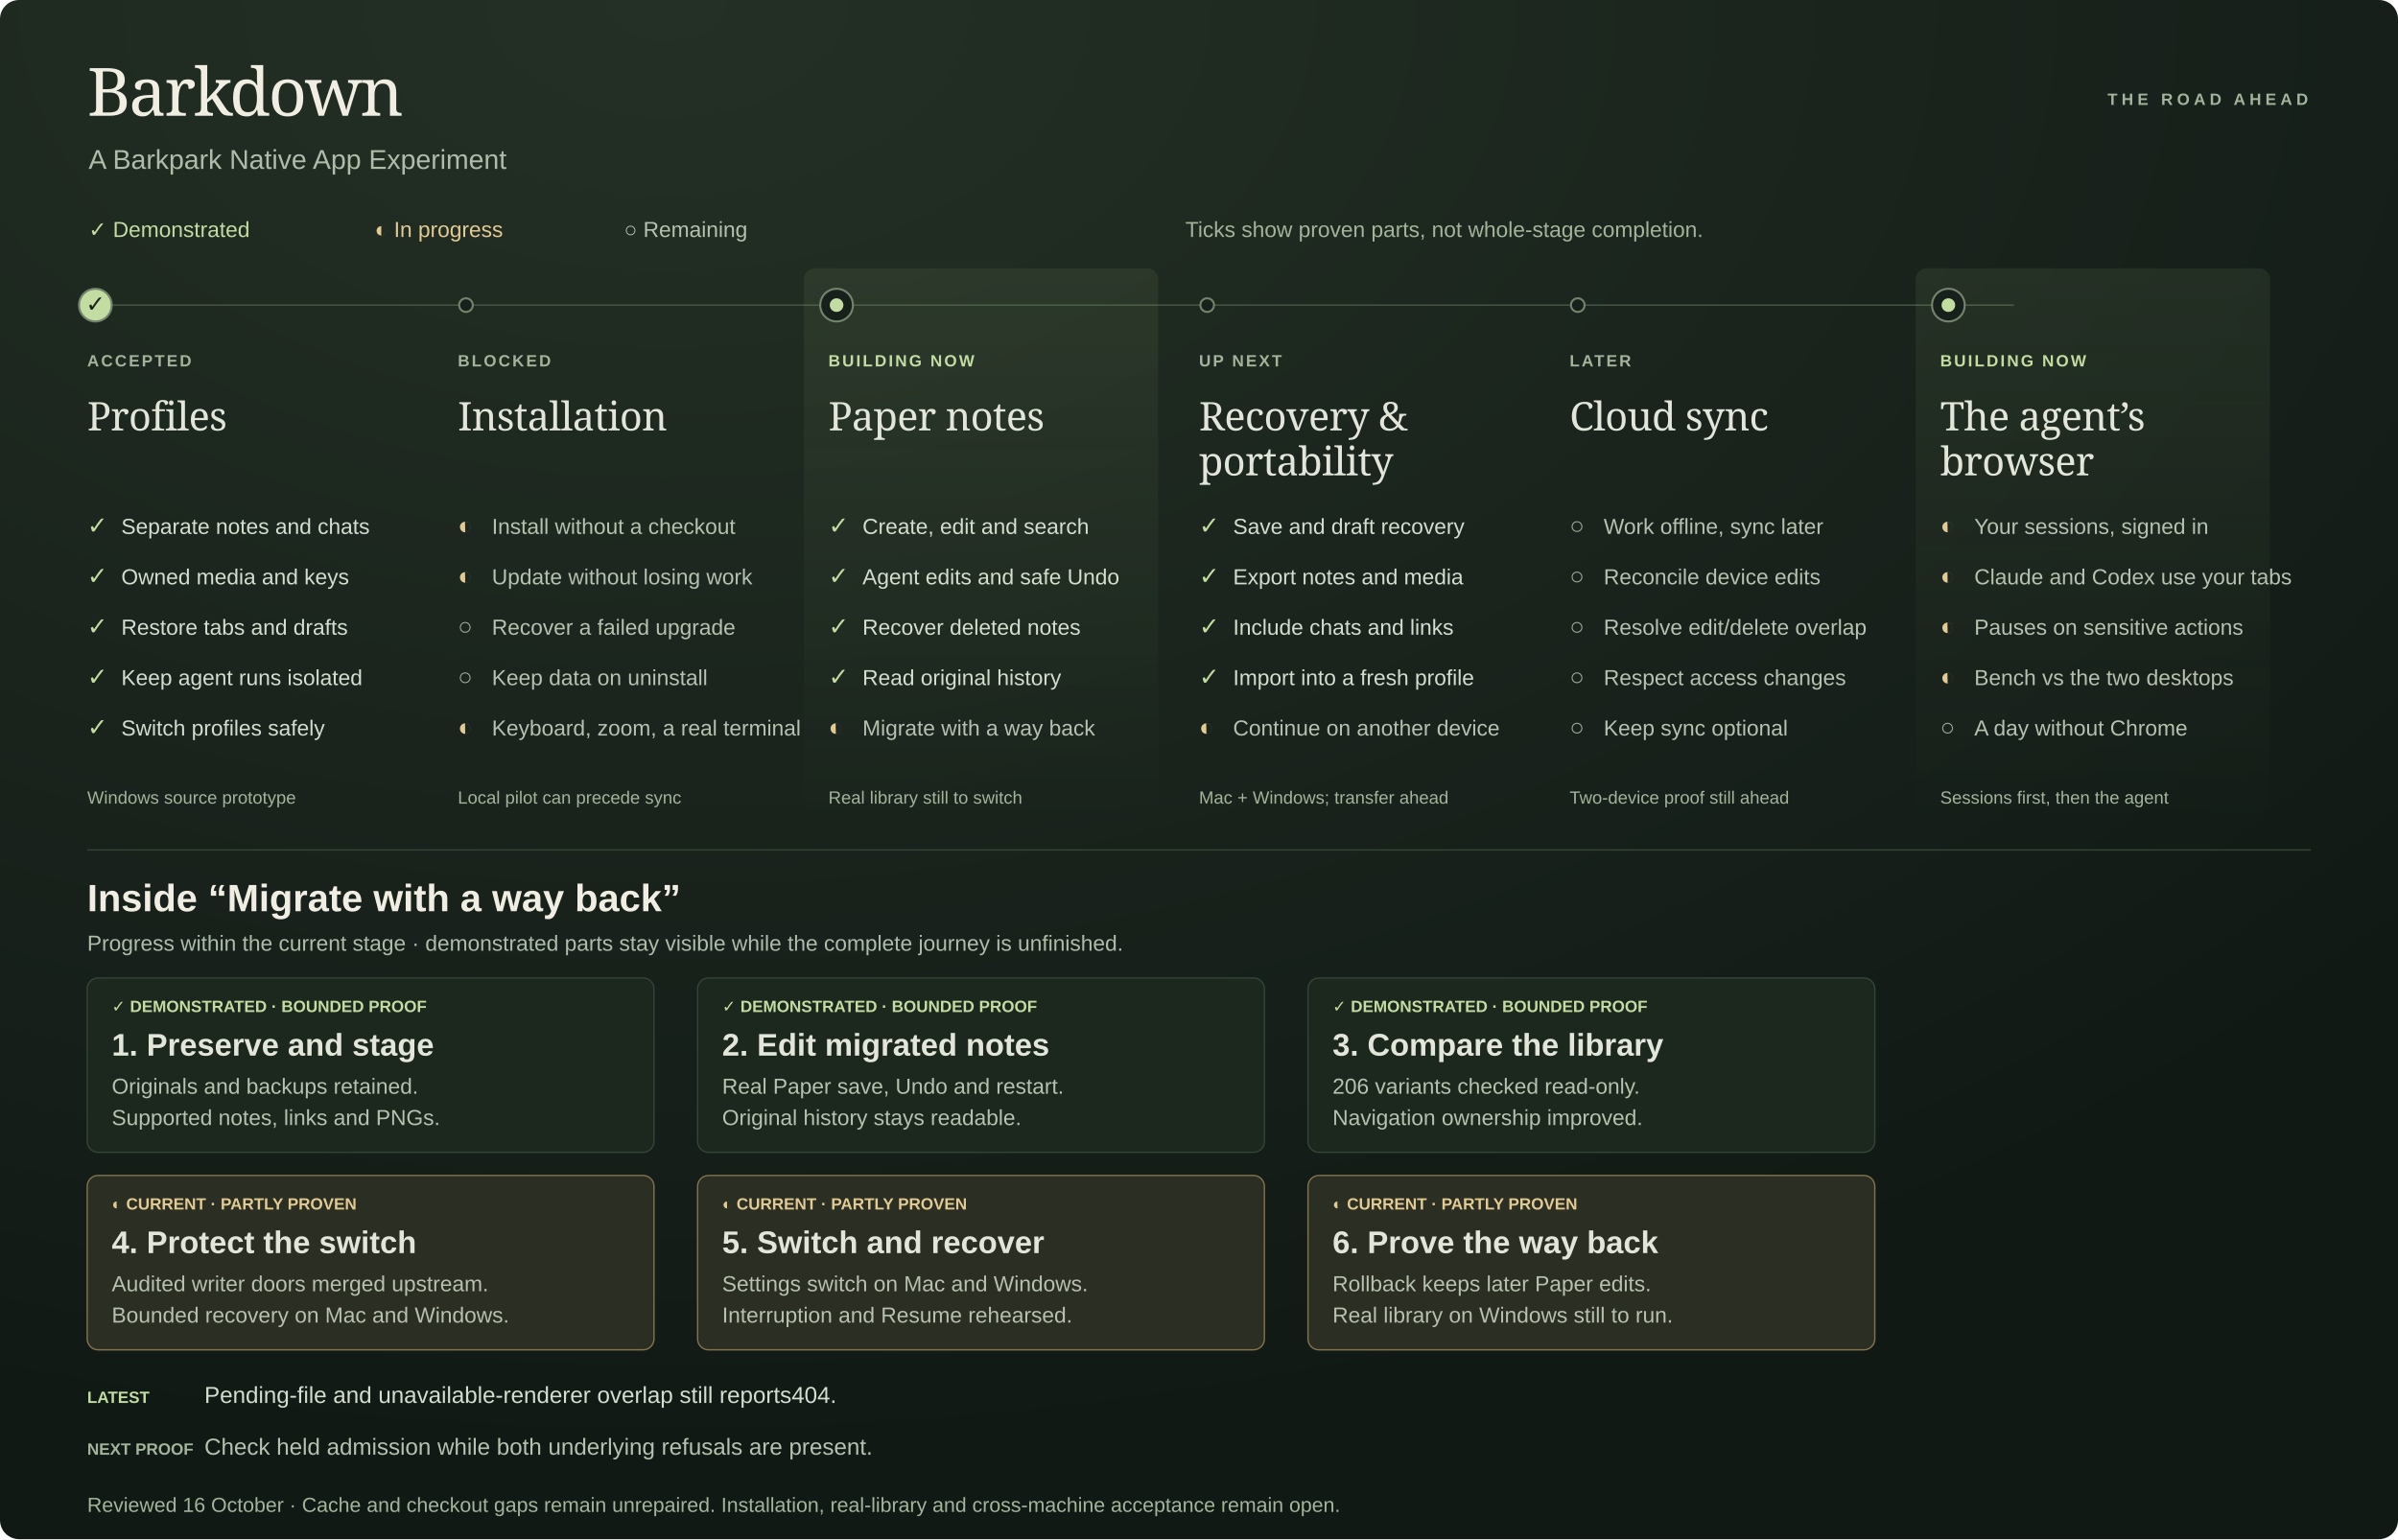
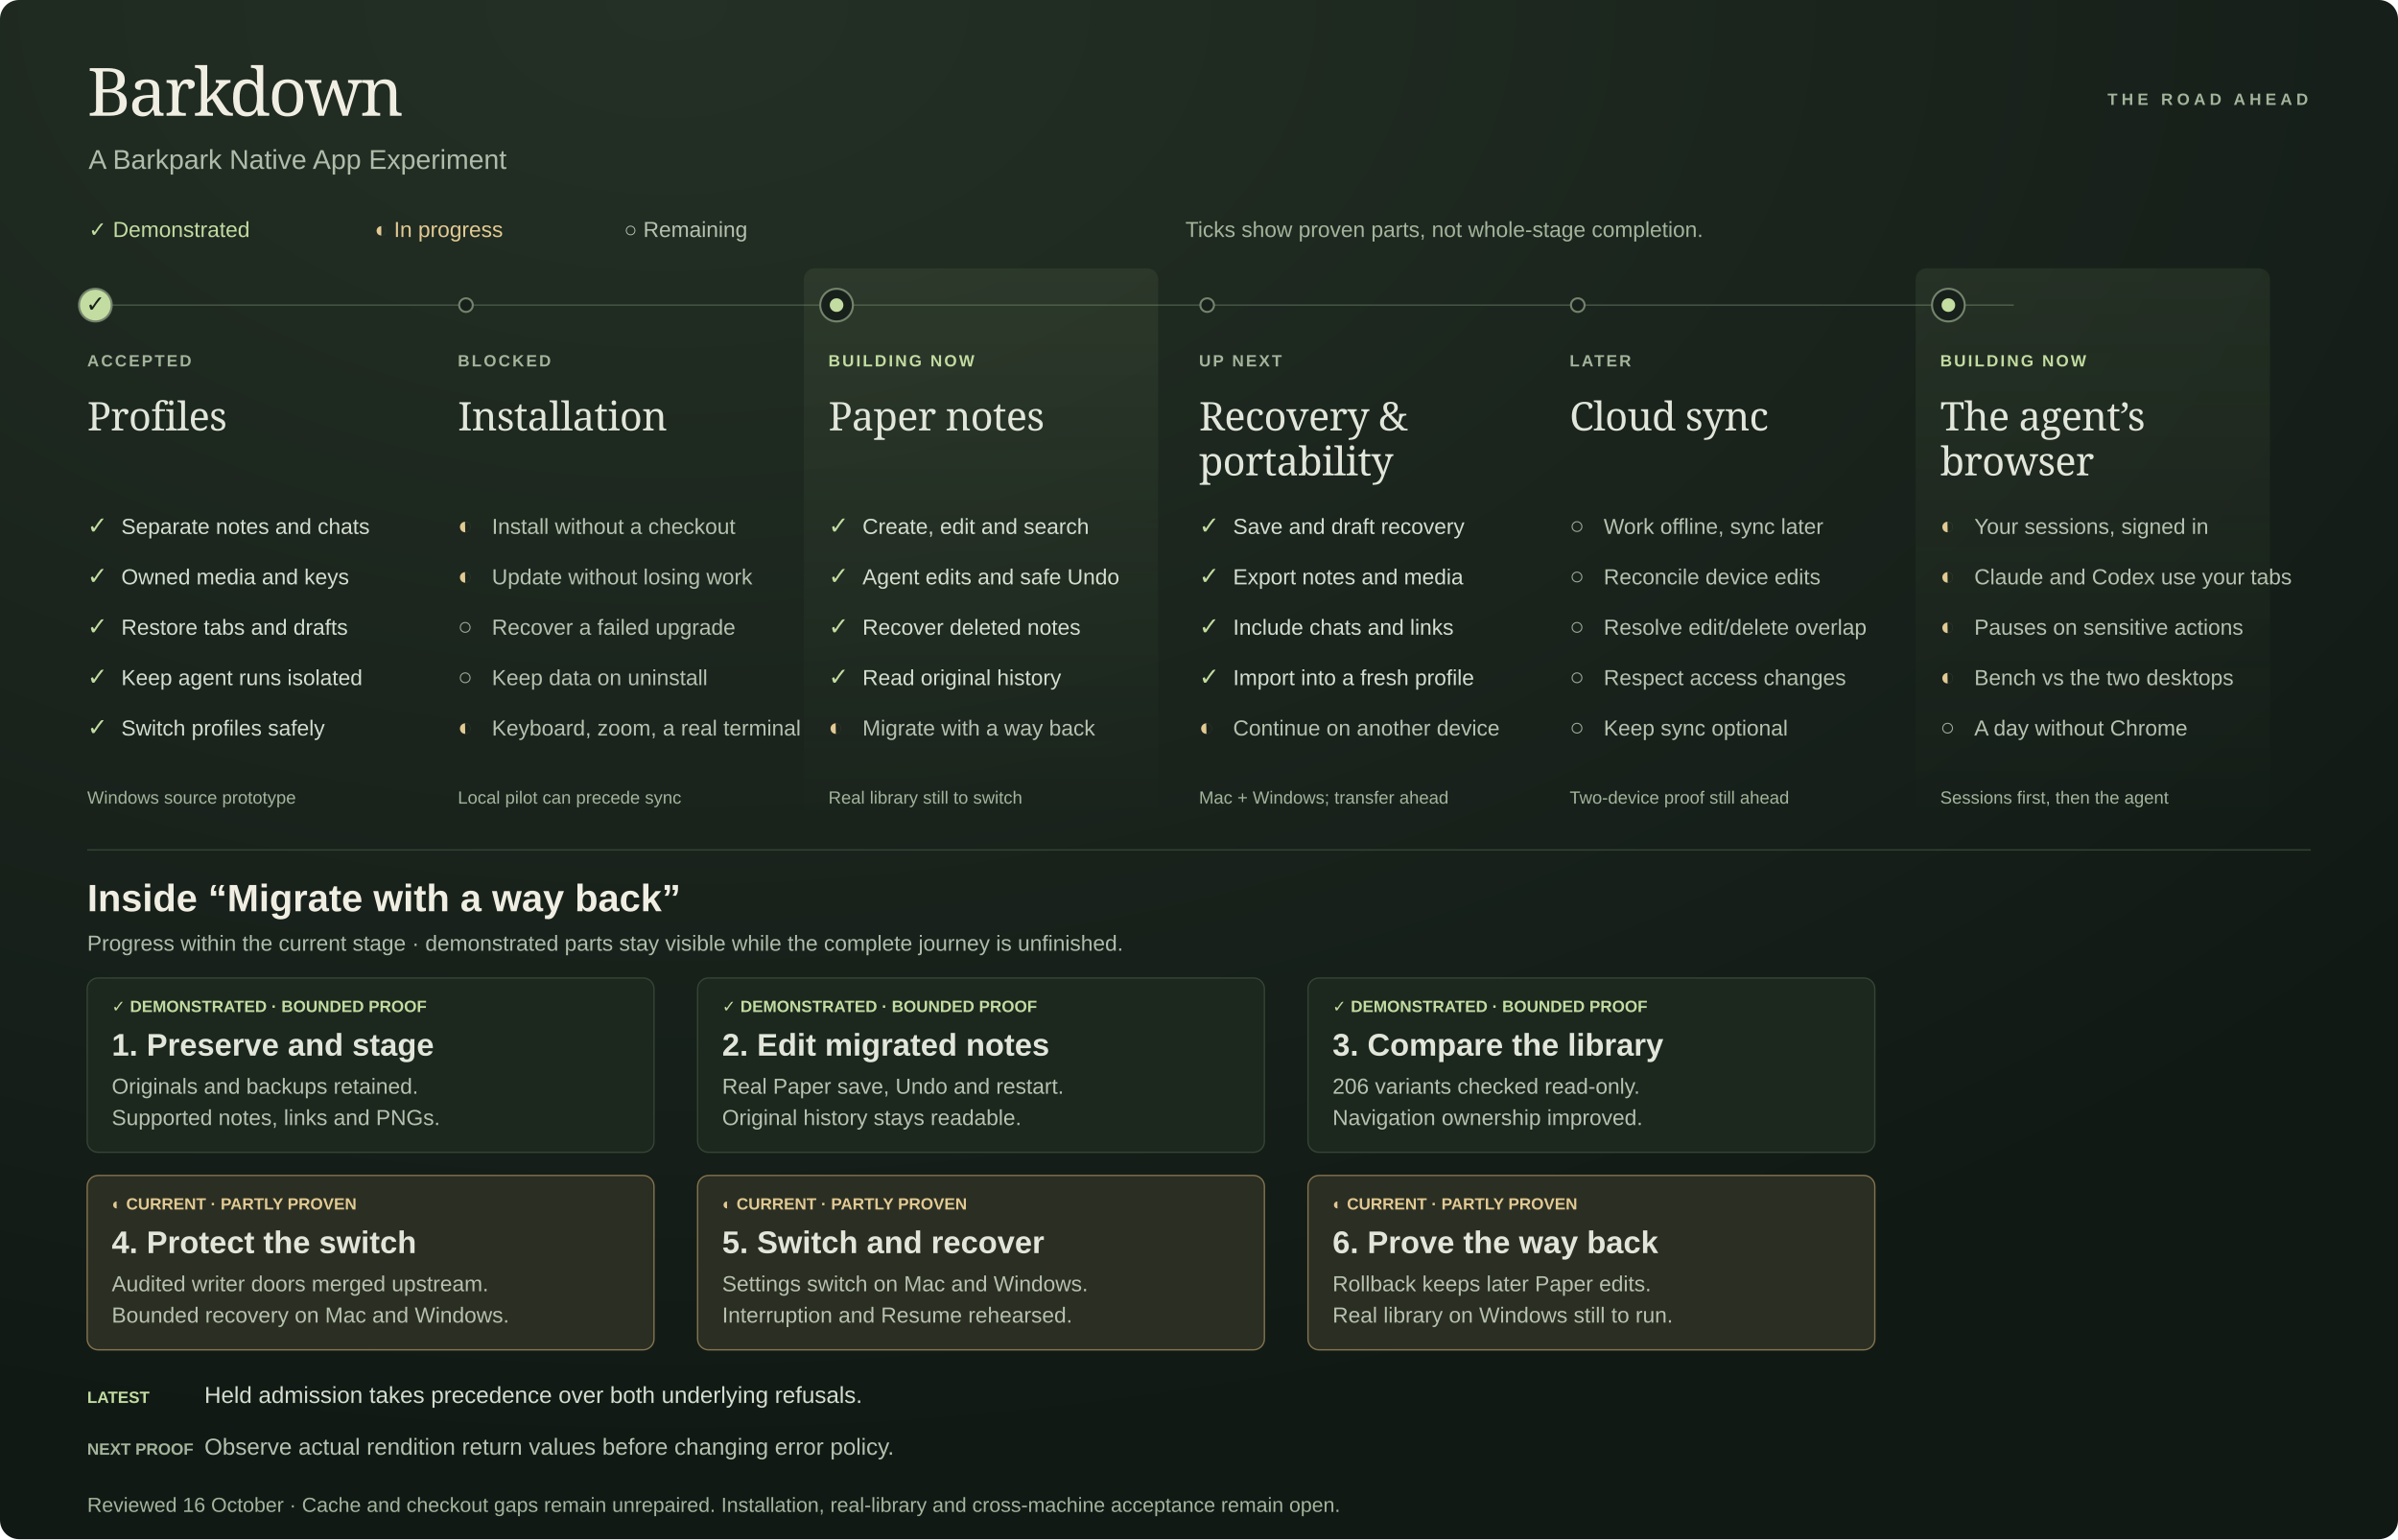
<svg xmlns="http://www.w3.org/2000/svg" width="1760" height="1130" viewBox="0 0 1760 1130" role="img" aria-labelledby="title desc">
  <defs>
    <radialGradient id="background" cx="28%" cy="0%" r="95%">
      <stop stop-color="#243025" />
      <stop offset="1" stop-color="#111915" />
    </radialGradient>
    <linearGradient id="focus" x2="0" y2="1">
      <stop stop-color="#a9c787" stop-opacity=".09" />
      <stop offset="1" stop-color="#a9c787" stop-opacity="0" />
    </linearGradient>
  </defs>
  <g font-family="Segoe UI, Arial, sans-serif">
    <rect width="1760" height="1130" rx="14" fill="url(#background)" />
    <text x="64" y="85" font-family="Georgia, serif" font-size="49" letter-spacing="-1.5" fill="#f0eee2">Barkdown</text>
    <text x="65" y="124" font-size="20" fill="#afbcaa" font-weight="400">A Barkpark Native App Experiment</text>
    <text x="1694" y="77" text-anchor="end" font-size="12" font-weight="600" letter-spacing="3" fill="#a3b49b">THE ROAD AHEAD</text>
    <text x="65" y="174" font-size="16" fill="#c2dca1" font-weight="400">✓  Demonstrated</text>
    <text x="275" y="174" font-size="16" fill="#e2ca93" font-weight="400">◐  In progress</text>
    <text x="458" y="174" font-size="16" fill="#b6c1af" font-weight="400">○  Remaining</text>
    <text x="870" y="174" font-size="16" fill="#a3b49b" font-weight="400">Ticks show proven parts, not whole-stage completion.</text>
    <path d="M70 224H1478" stroke="#475747" stroke-width="1" />
    <g data-phase="P1">
      <circle cx="70" cy="224" r="12" fill="#c2dca1" stroke="#73836c" stroke-width="1.5" />
      <text x="63" y="229" font-size="17" fill="#17201a" font-weight="600">✓</text>
      <text x="64" y="269" font-size="12" letter-spacing="1.5" font-weight="600" fill="#a3b49b">ACCEPTED</text>
      <text x="64" y="316" dy="0" font-family="Georgia, serif" font-size="29" letter-spacing="-.4" fill="#e2e6da">Profiles</text>
      <text x="64" y="392" font-size="18" fill="#c2dca1" font-weight="600">✓</text>
      <text x="89" y="392" font-size="16" fill="#d4ddce" font-weight="400">Separate notes and chats</text>
      <text x="64" y="429" font-size="18" fill="#c2dca1" font-weight="600">✓</text>
      <text x="89" y="429" font-size="16" fill="#d4ddce" font-weight="400">Owned media and keys</text>
      <text x="64" y="466" font-size="18" fill="#c2dca1" font-weight="600">✓</text>
      <text x="89" y="466" font-size="16" fill="#d4ddce" font-weight="400">Restore tabs and drafts</text>
      <text x="64" y="503" font-size="18" fill="#c2dca1" font-weight="600">✓</text>
      <text x="89" y="503" font-size="16" fill="#d4ddce" font-weight="400">Keep agent runs isolated</text>
      <text x="64" y="540" font-size="18" fill="#c2dca1" font-weight="600">✓</text>
      <text x="89" y="540" font-size="16" fill="#d4ddce" font-weight="400">Switch profiles safely</text>
      <text x="64" y="590" font-size="13" fill="#a3b49b" font-weight="400">Windows source prototype</text>
    </g>
    <g data-phase="P5">
      <circle cx="342" cy="224" r="5" fill="#17201a" stroke="#73836c" stroke-width="1.5" />
      <text x="336" y="269" font-size="12" letter-spacing="1.5" font-weight="600" fill="#a3b49b">BLOCKED</text>
      <text x="336" y="316" dy="0" font-family="Georgia, serif" font-size="29" letter-spacing="-.4" fill="#e2e6da">Installation</text>
      <text x="336" y="392" font-size="18" fill="#e2ca93" font-weight="600">◐</text>
      <text x="361" y="392" font-size="16" fill="#b6c1af" font-weight="400">Install without a checkout</text>
      <text x="336" y="429" font-size="18" fill="#e2ca93" font-weight="600">◐</text>
      <text x="361" y="429" font-size="16" fill="#b6c1af" font-weight="400">Update without losing work</text>
      <text x="336" y="466" font-size="18" fill="#9fac99" font-weight="600">○</text>
      <text x="361" y="466" font-size="16" fill="#b6c1af" font-weight="400">Recover a failed upgrade</text>
      <text x="336" y="503" font-size="18" fill="#9fac99" font-weight="600">○</text>
      <text x="361" y="503" font-size="16" fill="#b6c1af" font-weight="400">Keep data on uninstall</text>
      <text x="336" y="540" font-size="18" fill="#e2ca93" font-weight="600">◐</text>
      <text x="361" y="540" font-size="16" fill="#b6c1af" font-weight="400">Keyboard, zoom, a real terminal</text>
      <text x="336" y="590" font-size="13" fill="#a3b49b" font-weight="400">Local pilot can precede sync</text>
    </g>
    <g data-phase="P2">
      <rect x="590" y="197" width="260" height="410" rx="8" fill="url(#focus)" />
      <circle cx="614" cy="224" r="12" fill="#17201a" stroke="#73836c" stroke-width="1.5" />
      <circle cx="614" cy="224" r="5" fill="#c2dca1" />
      <text x="608" y="269" font-size="12" letter-spacing="1.5" font-weight="600" fill="#c2dca1">BUILDING NOW</text>
      <text x="608" y="316" dy="0" font-family="Georgia, serif" font-size="29" letter-spacing="-.4" fill="#e2e6da">Paper notes</text>
      <text x="608" y="392" font-size="18" fill="#c2dca1" font-weight="600">✓</text>
      <text x="633" y="392" font-size="16" fill="#d4ddce" font-weight="400">Create, edit and search</text>
      <text x="608" y="429" font-size="18" fill="#c2dca1" font-weight="600">✓</text>
      <text x="633" y="429" font-size="16" fill="#d4ddce" font-weight="400">Agent edits and safe Undo</text>
      <text x="608" y="466" font-size="18" fill="#c2dca1" font-weight="600">✓</text>
      <text x="633" y="466" font-size="16" fill="#d4ddce" font-weight="400">Recover deleted notes</text>
      <text x="608" y="503" font-size="18" fill="#c2dca1" font-weight="600">✓</text>
      <text x="633" y="503" font-size="16" fill="#d4ddce" font-weight="400">Read original history</text>
      <text x="608" y="540" font-size="18" fill="#e2ca93" font-weight="600">◐</text>
      <text x="633" y="540" font-size="16" fill="#b6c1af" font-weight="400">Migrate with a way back</text>
      <text x="608" y="590" font-size="13" fill="#a3b49b" font-weight="400">Real library still to switch</text>
    </g>
    <g data-phase="P3">
      <circle cx="886" cy="224" r="5" fill="#17201a" stroke="#73836c" stroke-width="1.5" />
      <text x="880" y="269" font-size="12" letter-spacing="1.5" font-weight="600" fill="#a3b49b">UP NEXT</text>
      <text x="880" y="316" dy="0" font-family="Georgia, serif" font-size="29" letter-spacing="-.4" fill="#e2e6da">Recovery &amp;</text>
      <text x="880" y="316" dy="33" font-family="Georgia, serif" font-size="29" letter-spacing="-.4" fill="#e2e6da">portability</text>
      <text x="880" y="392" font-size="18" fill="#c2dca1" font-weight="600">✓</text>
      <text x="905" y="392" font-size="16" fill="#d4ddce" font-weight="400">Save and draft recovery</text>
      <text x="880" y="429" font-size="18" fill="#c2dca1" font-weight="600">✓</text>
      <text x="905" y="429" font-size="16" fill="#d4ddce" font-weight="400">Export notes and media</text>
      <text x="880" y="466" font-size="18" fill="#c2dca1" font-weight="600">✓</text>
      <text x="905" y="466" font-size="16" fill="#d4ddce" font-weight="400">Include chats and links</text>
      <text x="880" y="503" font-size="18" fill="#c2dca1" font-weight="600">✓</text>
      <text x="905" y="503" font-size="16" fill="#d4ddce" font-weight="400">Import into a fresh profile</text>
      <text x="880" y="540" font-size="18" fill="#e2ca93" font-weight="600">◐</text>
      <text x="905" y="540" font-size="16" fill="#b6c1af" font-weight="400">Continue on another device</text>
      <text x="880" y="590" font-size="13" fill="#a3b49b" font-weight="400">Mac + Windows; transfer ahead</text>
    </g>
    <g data-phase="P4">
      <circle cx="1158" cy="224" r="5" fill="#17201a" stroke="#73836c" stroke-width="1.5" />
      <text x="1152" y="269" font-size="12" letter-spacing="1.5" font-weight="600" fill="#a3b49b">LATER</text>
      <text x="1152" y="316" dy="0" font-family="Georgia, serif" font-size="29" letter-spacing="-.4" fill="#e2e6da">Cloud sync</text>
      <text x="1152" y="392" font-size="18" fill="#9fac99" font-weight="600">○</text>
      <text x="1177" y="392" font-size="16" fill="#b6c1af" font-weight="400">Work offline, sync later</text>
      <text x="1152" y="429" font-size="18" fill="#9fac99" font-weight="600">○</text>
      <text x="1177" y="429" font-size="16" fill="#b6c1af" font-weight="400">Reconcile device edits</text>
      <text x="1152" y="466" font-size="18" fill="#9fac99" font-weight="600">○</text>
      <text x="1177" y="466" font-size="16" fill="#b6c1af" font-weight="400">Resolve edit/delete overlap</text>
      <text x="1152" y="503" font-size="18" fill="#9fac99" font-weight="600">○</text>
      <text x="1177" y="503" font-size="16" fill="#b6c1af" font-weight="400">Respect access changes</text>
      <text x="1152" y="540" font-size="18" fill="#9fac99" font-weight="600">○</text>
      <text x="1177" y="540" font-size="16" fill="#b6c1af" font-weight="400">Keep sync optional</text>
      <text x="1152" y="590" font-size="13" fill="#a3b49b" font-weight="400">Two-device proof still ahead</text>
    </g>
    <g data-phase="P6">
      <rect x="1406" y="197" width="260" height="410" rx="8" fill="url(#focus)" />
      <circle cx="1430" cy="224" r="12" fill="#17201a" stroke="#73836c" stroke-width="1.5" />
      <circle cx="1430" cy="224" r="5" fill="#c2dca1" />
      <text x="1424" y="269" font-size="12" letter-spacing="1.5" font-weight="600" fill="#c2dca1">BUILDING NOW</text>
      <text x="1424" y="316" dy="0" font-family="Georgia, serif" font-size="29" letter-spacing="-.4" fill="#e2e6da">The agent’s</text>
      <text x="1424" y="316" dy="33" font-family="Georgia, serif" font-size="29" letter-spacing="-.4" fill="#e2e6da">browser</text>
      <text x="1424" y="392" font-size="18" fill="#e2ca93" font-weight="600">◐</text>
      <text x="1449" y="392" font-size="16" fill="#b6c1af" font-weight="400">Your sessions, signed in</text>
      <text x="1424" y="429" font-size="18" fill="#e2ca93" font-weight="600">◐</text>
      <text x="1449" y="429" font-size="16" fill="#b6c1af" font-weight="400">Claude and Codex use your tabs</text>
      <text x="1424" y="466" font-size="18" fill="#e2ca93" font-weight="600">◐</text>
      <text x="1449" y="466" font-size="16" fill="#b6c1af" font-weight="400">Pauses on sensitive actions</text>
      <text x="1424" y="503" font-size="18" fill="#e2ca93" font-weight="600">◐</text>
      <text x="1449" y="503" font-size="16" fill="#b6c1af" font-weight="400">Bench vs the two desktops</text>
      <text x="1424" y="540" font-size="18" fill="#9fac99" font-weight="600">○</text>
      <text x="1449" y="540" font-size="16" fill="#b6c1af" font-weight="400">A day without Chrome</text>
      <text x="1424" y="590" font-size="13" fill="#a3b49b" font-weight="400">Sessions first, then the agent</text>
    </g>
    <path d="M64 624H1696" stroke="#344435" />
    <text x="64" y="669" font-size="28" fill="#f0eee2" font-weight="600">Inside “Migrate with a way back”</text>
    <text x="64" y="698" font-size="16" fill="#afbcaa" font-weight="400">Progress within the current stage · demonstrated parts stay visible while the complete journey is unfinished.</text>
    <g data-migration-step="1">
      <rect x="64" y="718" width="416" height="128" rx="8" fill="#1c271e" stroke="#344435" />
      <text x="82" y="743" font-size="12" fill="#c2dca1" font-weight="600">✓  DEMONSTRATED · BOUNDED PROOF</text>
      <text x="82" y="775" font-size="23" fill="#e2e6da" font-weight="600">1. Preserve and stage</text>
      <text x="82" y="803" font-size="16" fill="#b6c1af" font-weight="400">Originals and backups retained.</text>
      <text x="82" y="826" font-size="16" fill="#b6c1af" font-weight="400">Supported notes, links and PNGs.</text>
    </g>
    <g data-migration-step="2">
      <rect x="512" y="718" width="416" height="128" rx="8" fill="#1c271e" stroke="#344435" />
      <text x="530" y="743" font-size="12" fill="#c2dca1" font-weight="600">✓  DEMONSTRATED · BOUNDED PROOF</text>
      <text x="530" y="775" font-size="23" fill="#e2e6da" font-weight="600">2. Edit migrated notes</text>
      <text x="530" y="803" font-size="16" fill="#b6c1af" font-weight="400">Real Paper save, Undo and restart.</text>
      <text x="530" y="826" font-size="16" fill="#b6c1af" font-weight="400">Original history stays readable.</text>
    </g>
    <g data-migration-step="3">
      <rect x="960" y="718" width="416" height="128" rx="8" fill="#1c271e" stroke="#344435" />
      <text x="978" y="743" font-size="12" fill="#c2dca1" font-weight="600">✓  DEMONSTRATED · BOUNDED PROOF</text>
      <text x="978" y="775" font-size="23" fill="#e2e6da" font-weight="600">3. Compare the library</text>
      <text x="978" y="803" font-size="16" fill="#b6c1af" font-weight="400">206 variants checked read-only.</text>
      <text x="978" y="826" font-size="16" fill="#b6c1af" font-weight="400">Navigation ownership improved.</text>
    </g>
    <g data-migration-step="4">
      <rect x="64" y="863" width="416" height="128" rx="8" fill="#2b2e22" stroke="#82734e" />
      <text x="82" y="888" font-size="12" fill="#e2ca93" font-weight="600">◐  CURRENT · PARTLY PROVEN</text>
      <text x="82" y="920" font-size="23" fill="#e2e6da" font-weight="600">4. Protect the switch</text>
      <text x="82" y="948" font-size="16" fill="#b6c1af" font-weight="400">Audited writer doors merged upstream.</text>
      <text x="82" y="971" font-size="16" fill="#b6c1af" font-weight="400">Bounded recovery on Mac and Windows.</text>
    </g>
    <g data-migration-step="5">
      <rect x="512" y="863" width="416" height="128" rx="8" fill="#2b2e22" stroke="#82734e" />
      <text x="530" y="888" font-size="12" fill="#e2ca93" font-weight="600">◐  CURRENT · PARTLY PROVEN</text>
      <text x="530" y="920" font-size="23" fill="#e2e6da" font-weight="600">5. Switch and recover</text>
      <text x="530" y="948" font-size="16" fill="#b6c1af" font-weight="400">Settings switch on Mac and Windows.</text>
      <text x="530" y="971" font-size="16" fill="#b6c1af" font-weight="400">Interruption and Resume rehearsed.</text>
    </g>
    <g data-migration-step="6">
      <rect x="960" y="863" width="416" height="128" rx="8" fill="#2b2e22" stroke="#82734e" />
      <text x="978" y="888" font-size="12" fill="#e2ca93" font-weight="600">◐  CURRENT · PARTLY PROVEN</text>
      <text x="978" y="920" font-size="23" fill="#e2e6da" font-weight="600">6. Prove the way back</text>
      <text x="978" y="948" font-size="16" fill="#b6c1af" font-weight="400">Rollback keeps later Paper edits.</text>
      <text x="978" y="971" font-size="16" fill="#b6c1af" font-weight="400">Real library on Windows still to run.</text>
    </g>
    <text x="64" y="1030" font-size="12" fill="#c2dca1" font-weight="600">LATEST</text>
-     <text x="150" y="1030" font-size="17" fill="#d4ddce" font-weight="400">Pending-file and unavailable-renderer overlap still reports404.</text>
+     <text x="150" y="1030" font-size="17" fill="#d4ddce" font-weight="400">Held admission takes precedence over both underlying refusals.</text>
    <text x="64" y="1068" font-size="12" fill="#a3b49b" font-weight="600">NEXT PROOF</text>
-     <text x="150" y="1068" font-size="17" fill="#b6c1af" font-weight="400">Check held admission while both underlying refusals are present.</text>
+     <text x="150" y="1068" font-size="17" fill="#b6c1af" font-weight="400">Observe actual rendition return values before changing error policy.</text>
    <text x="64" y="1110" font-size="15" fill="#a3b49b" font-weight="400">Reviewed 16 October · Cache and checkout gaps remain unrepaired. Installation, real-library and cross-machine acceptance remain open.</text>
  </g>
</svg>
